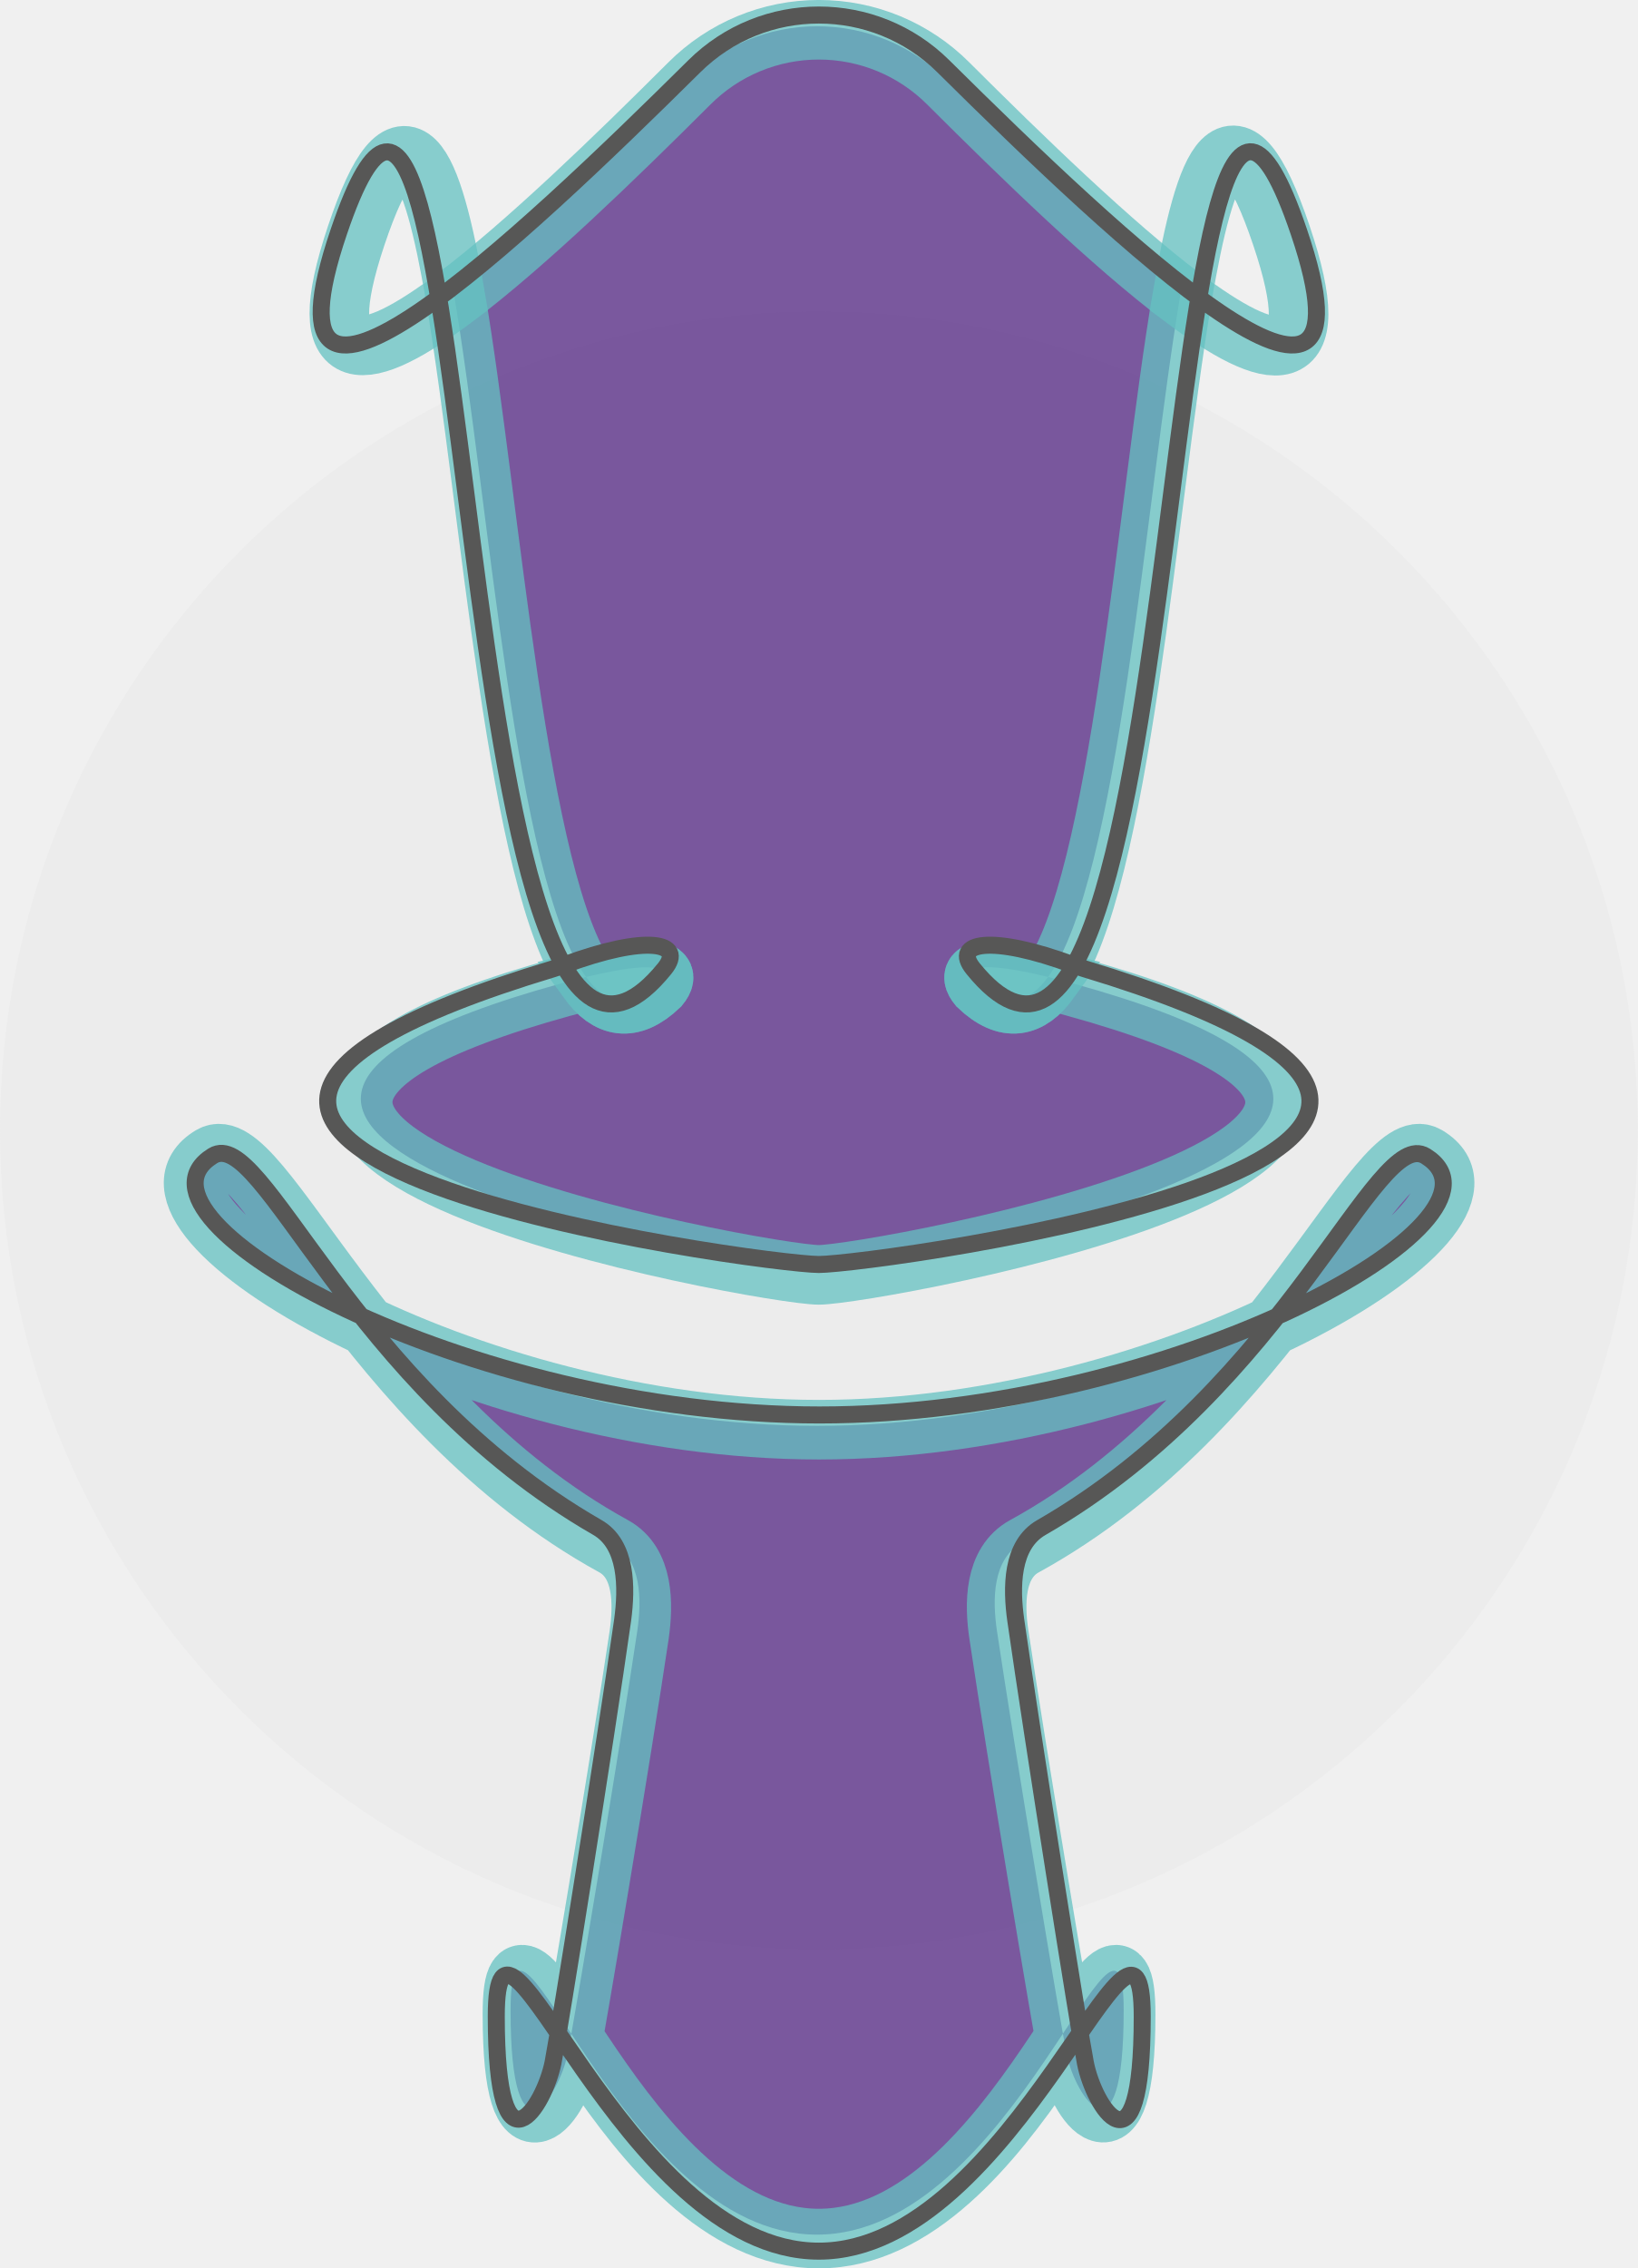
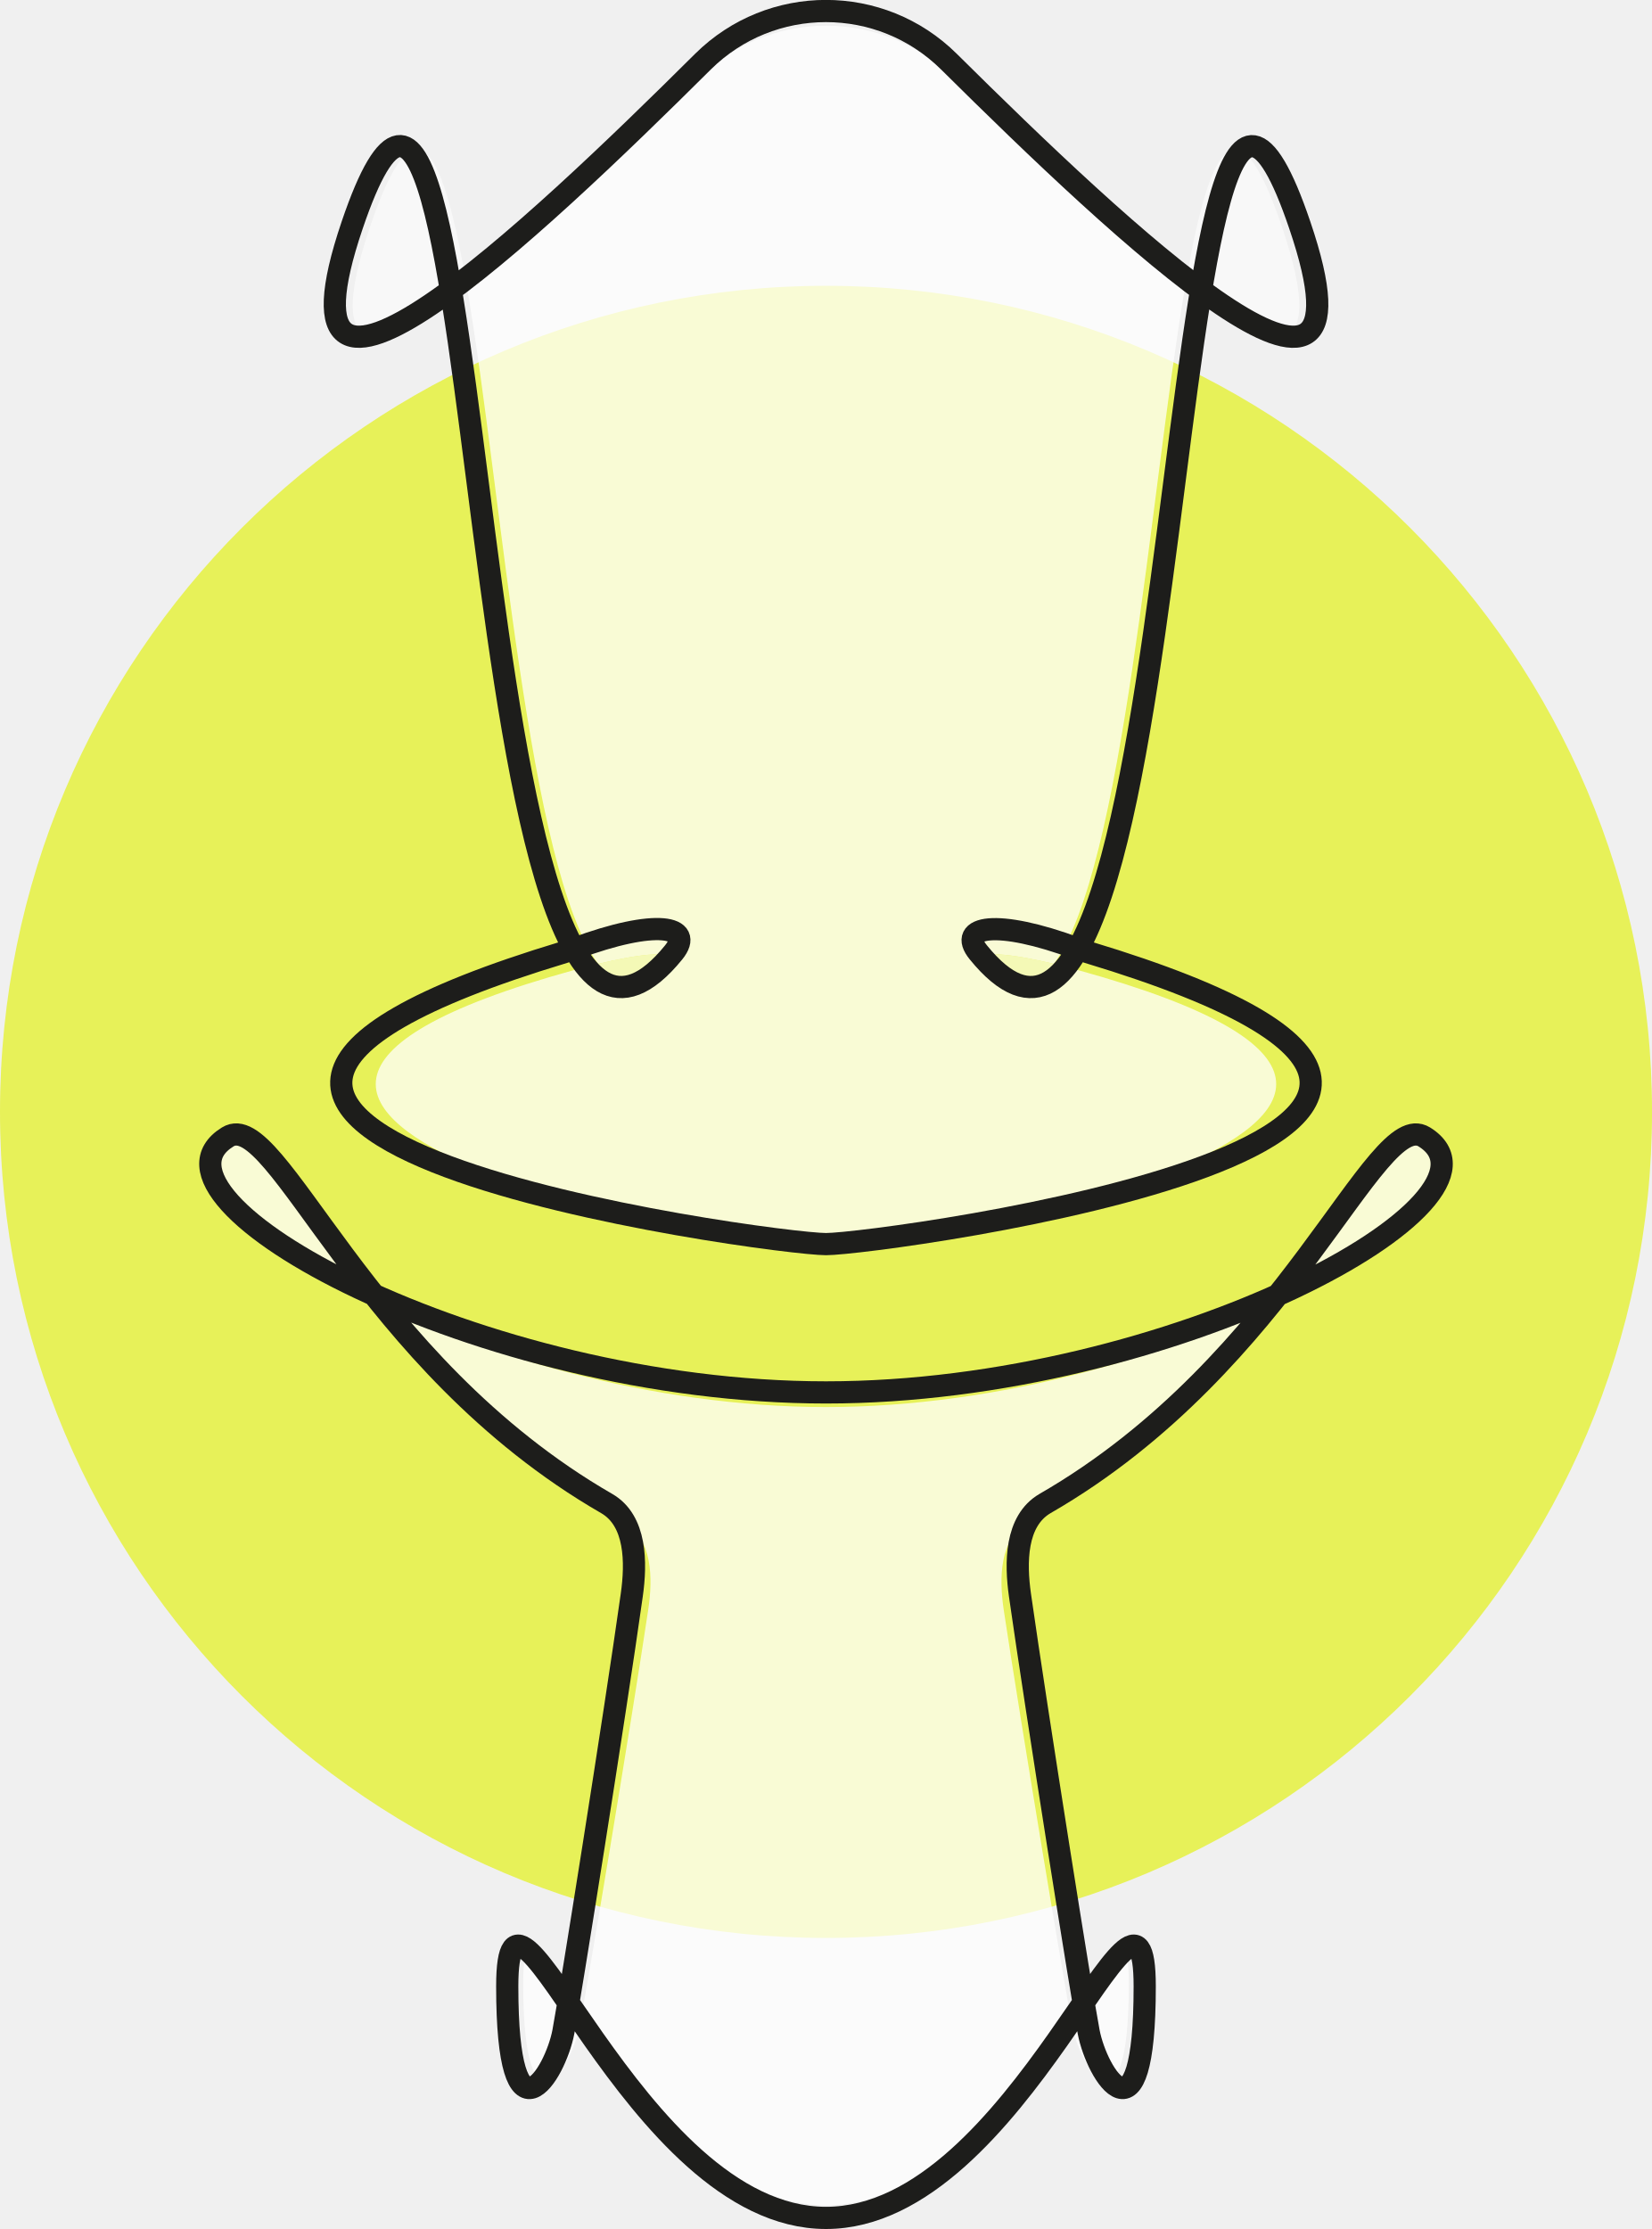
- <svg xmlns="http://www.w3.org/2000/svg" id="Layer_1" data-name="Layer 1" viewBox="0 0 192.45 266.46">
+ <svg xmlns="http://www.w3.org/2000/svg" id="Layer_1" data-name="Layer 1" viewBox="0 0 223.25 301.21">
  <defs>
-     <style>.cls-1{fill:#ececec;}.cls-2{fill:#532683;}.cls-2,.cls-3{opacity:0.75;}.cls-3,.cls-4{fill:none;stroke-miterlimit:10;}.cls-3{stroke:#64c1c2;stroke-width:7px;}.cls-4{stroke:#575756;stroke-width:2px;}</style>
+     <style>.cls-1{fill:#e7f159;}.cls-2,.cls-4{opacity:0.75;}.cls-3,.cls-4{fill:#fff;}.cls-5{fill:none;stroke:#1d1d1b;stroke-miterlimit:10;stroke-width:3px;}</style>
  </defs>
-   <circle class="cls-1" cx="96.23" cy="132.81" r="96.23" />
-   <path class="cls-2" d="M96,149.37c-6.28,0-94.74-16-30.06-33.83.11,0,1.32-.38,2.93-.76,2.34,3.21,5.09,3.82,8.4.66,2.36-2.9-4.31-1.64-8.4-.66C60.58,103.39,57.5,59.1,53.34,34.51,61.6,28.29,72.16,18,80.81,9.41a21.49,21.49,0,0,1,30.45,0c8.65,8.63,19.21,18.88,27.47,25.1-4.16,24.59-7.24,68.88-15.56,80.27-4.09-1-10.76-2.24-8.4.66,3.31,3.16,6.06,2.55,8.4-.66,1.61.38,2.82.73,2.93.76C190.78,133.4,102.32,149.37,96,149.37Z" />
-   <path class="cls-2" d="M96,262.54c23.1,0,36.05-45.33,36.05-26.36s-5.72,10-6.69,5.21c-.79-3.91-6.18-36.25-8.2-49.77-.54-3.64-.57-8.47,3-10.42,29.18-16,41.42-49.34,47.29-45.87,11.95,7.08-29.91,32.19-71.43,32.19S12.65,142.41,24.6,135.33c5.87-3.47,18.12,29.85,47.29,45.87,3.55,2,3.53,6.78,3,10.42-2,13.52-7.41,45.86-8.2,49.77-1,4.82-6.69,13.76-6.69-5.21S72.93,262.54,96,262.54Z" />
-   <path class="cls-3" d="M96.22,149.78c-6.28,0-94.74-16-30.06-33.83.11,0,1.32-.38,2.93-.76,2.34,3.21,5.09,3.82,8.4.66,2.36-2.9-4.31-1.64-8.4-.66-8.32-11.39-11.4-55.68-15.56-80.27C61.79,28.7,72.35,18.45,81,9.82a21.49,21.49,0,0,1,30.45,0c8.65,8.63,19.21,18.88,27.47,25.1-4.16,24.59-7.24,68.88-15.56,80.27-4.09-1-10.76-2.24-8.4.66,3.31,3.16,6.06,2.55,8.4-.66,1.61.38,2.82.73,2.93.76C191,133.81,102.51,149.78,96.22,149.78Z" />
-   <path class="cls-3" d="M53.53,34.92c-10.47,7.88-17.22,9.28-11.65-7.3S50.76,18.53,53.53,34.92Z" />
-   <path class="cls-3" d="M77.49,115.85c-3.31,3.16-6.06,2.55-8.4-.66C73.18,114.21,79.85,113,77.49,115.85Z" />
-   <path class="cls-3" d="M123.36,115.19c-2.34,3.21-5.09,3.82-8.4.66C112.6,113,119.27,114.21,123.36,115.19Z" />
-   <path class="cls-3" d="M138.92,34.92c2.77-16.39,6-24,11.65-7.3S149.39,42.8,138.92,34.92Z" />
-   <path class="cls-3" d="M96.23,263c23.09,0,36.05-45.33,36.05-26.36s-5.72,10-6.69,5.2c-.79-3.9-6.19-36.24-8.2-49.76-.55-3.64-.57-8.47,3-10.42,29.17-16,41.42-49.34,47.29-45.87,12,7.08-29.92,32.18-71.43,32.18s-83.38-25.1-71.43-32.18c5.87-3.47,18.11,29.85,47.29,45.87,3.55,1.95,3.52,6.78,3,10.42-2,13.52-7.41,45.86-8.2,49.76-1,4.83-6.69,13.77-6.69-5.2S73.13,263,96.23,263Z" />
-   <path class="cls-4" d="M96.23,264.48c23,0,38-47.4,38-27.56s-5.71,10.49-6.68,5.44c-.79-4.08-6.16-37.89-8.18-52-.54-3.8-.56-8.85,3-10.89,29.1-16.75,39.32-47.27,45.17-43.64,11.92,7.4-29.84,30.41-71.24,30.41S13.07,143.2,25,135.8c5.85-3.63,16.07,26.89,45.17,43.64,3.54,2,3.51,7.09,3,10.89-2,14.14-7.39,47.95-8.18,52-1,5-6.67,14.39-6.67-5.44S73.19,264.48,96.23,264.48Z" />
-   <path class="cls-4" d="M96.23,148.56c6.43,0,103.21-13,31.19-34.75-.42-.13-.84-.28-1.25-.43-9.74-3.62-14.33-2.67-11.8.44C140.56,146.09,135.6-23,152.63,27.22c10.54,31.06-21.45.7-41.77-19.43a20.79,20.79,0,0,0-29.27,0C61.27,27.92,29.28,58.28,39.82,27.22c17-50.18,12.07,118.87,38.27,86.6,2.52-3.11-2.07-4.06-11.81-.44-.4.15-.83.3-1.24.43C-7,135.53,89.79,148.56,96.23,148.56Z" />
+   <circle class="cls-1" cx="111.63" cy="150.25" r="111.63" />
+   <g class="cls-2">
+     <path class="cls-3" d="M111.62,169.51c-7.13,0-107.54-18.12-34.12-38.4.13,0,1.5-.43,3.33-.86,2.65,3.64,5.77,4.34,9.53.75,2.68-3.29-4.89-1.86-9.53-.75-9.45-12.93-12.94-63.2-17.66-91.11,9.37-7.06,21.36-18.7,31.18-28.49a24.39,24.39,0,0,1,34.56,0c9.82,9.79,21.8,21.43,31.18,28.49-4.72,27.91-8.22,78.18-17.66,91.11-4.64-1.11-12.21-2.54-9.54.75,3.76,3.59,6.88,2.89,9.54-.75,1.83.43,3.2.83,3.32.86C219.17,151.39,118.76,169.51,111.62,169.51Z" />
+     <path class="cls-4" d="M63.17,39.14c-11.89,8.94-19.55,10.53-13.23-8.29C56.32,11.86,60,20.53,63.17,39.14Z" />
+     <path class="cls-4" d="M90.36,131c-3.76,3.59-6.88,2.89-9.53-.75C85.47,129.14,93,127.71,90.36,131Z" />
+     <path class="cls-4" d="M142.43,130.25c-2.66,3.64-5.78,4.34-9.54.75C130.22,127.71,137.79,129.14,142.43,130.25Z" />
+     <path class="cls-4" d="M160.09,39.14c3.14-18.61,6.85-27.28,13.22-8.29C179.64,49.67,172,48.08,160.09,39.14Z" />
+     <path class="cls-3" d="M111.63,298c26.21,0,40.92-51.46,40.92-29.92s-6.5,11.38-7.6,5.91c-.89-4.44-7-41.14-9.31-56.49-.61-4.13-.64-9.61,3.39-11.83,33.11-18.19,47-56,53.67-52.06,13.57,8-33.95,36.53-81.07,36.53S17,161.62,30.55,153.59c6.66-4,20.56,33.87,53.68,52.06,4,2.22,4,7.7,3.38,11.83-2.29,15.35-8.41,52-9.31,56.49-1.1,5.47-7.59,15.62-7.59-5.91S85.41,298,111.63,298Z" />
+   </g>
+   <path class="cls-5" d="M111.63,299.71c26.14,0,43.07-53.8,43.07-31.29s-6.47,11.9-7.57,6.18c-.9-4.64-7-43-9.29-59.06-.61-4.32-.64-10,3.38-12.36,33-19,44.63-53.66,51.27-49.54,13.53,8.4-33.86,34.52-80.86,34.52S17.23,162,30.77,153.64C37.41,149.52,49,184.16,82,203.18c4,2.31,4,8,3.38,12.36C83.13,231.59,77,270,76.13,274.6c-1.1,5.72-7.58,16.33-7.58-6.18S85.48,299.71,111.63,299.71Z" />
+   <path class="cls-5" d="M111.63,168.12c7.3,0,117.15-14.78,35.4-39.44-.47-.15-.95-.31-1.41-.48-11.06-4.12-16.27-3-13.4.5,29.73,36.62,24.1-155.27,43.43-98.3,12,35.25-24.34.79-47.41-22.07A23.61,23.61,0,0,0,95,8.33C72,31.19,35.64,65.65,47.6,30.4c19.34-57,13.7,134.92,43.44,98.3,2.86-3.54-2.35-4.62-13.4-.5-.47.17-1,.33-1.42.48C-5.52,153.34,104.32,168.12,111.63,168.12Z" />
</svg>
